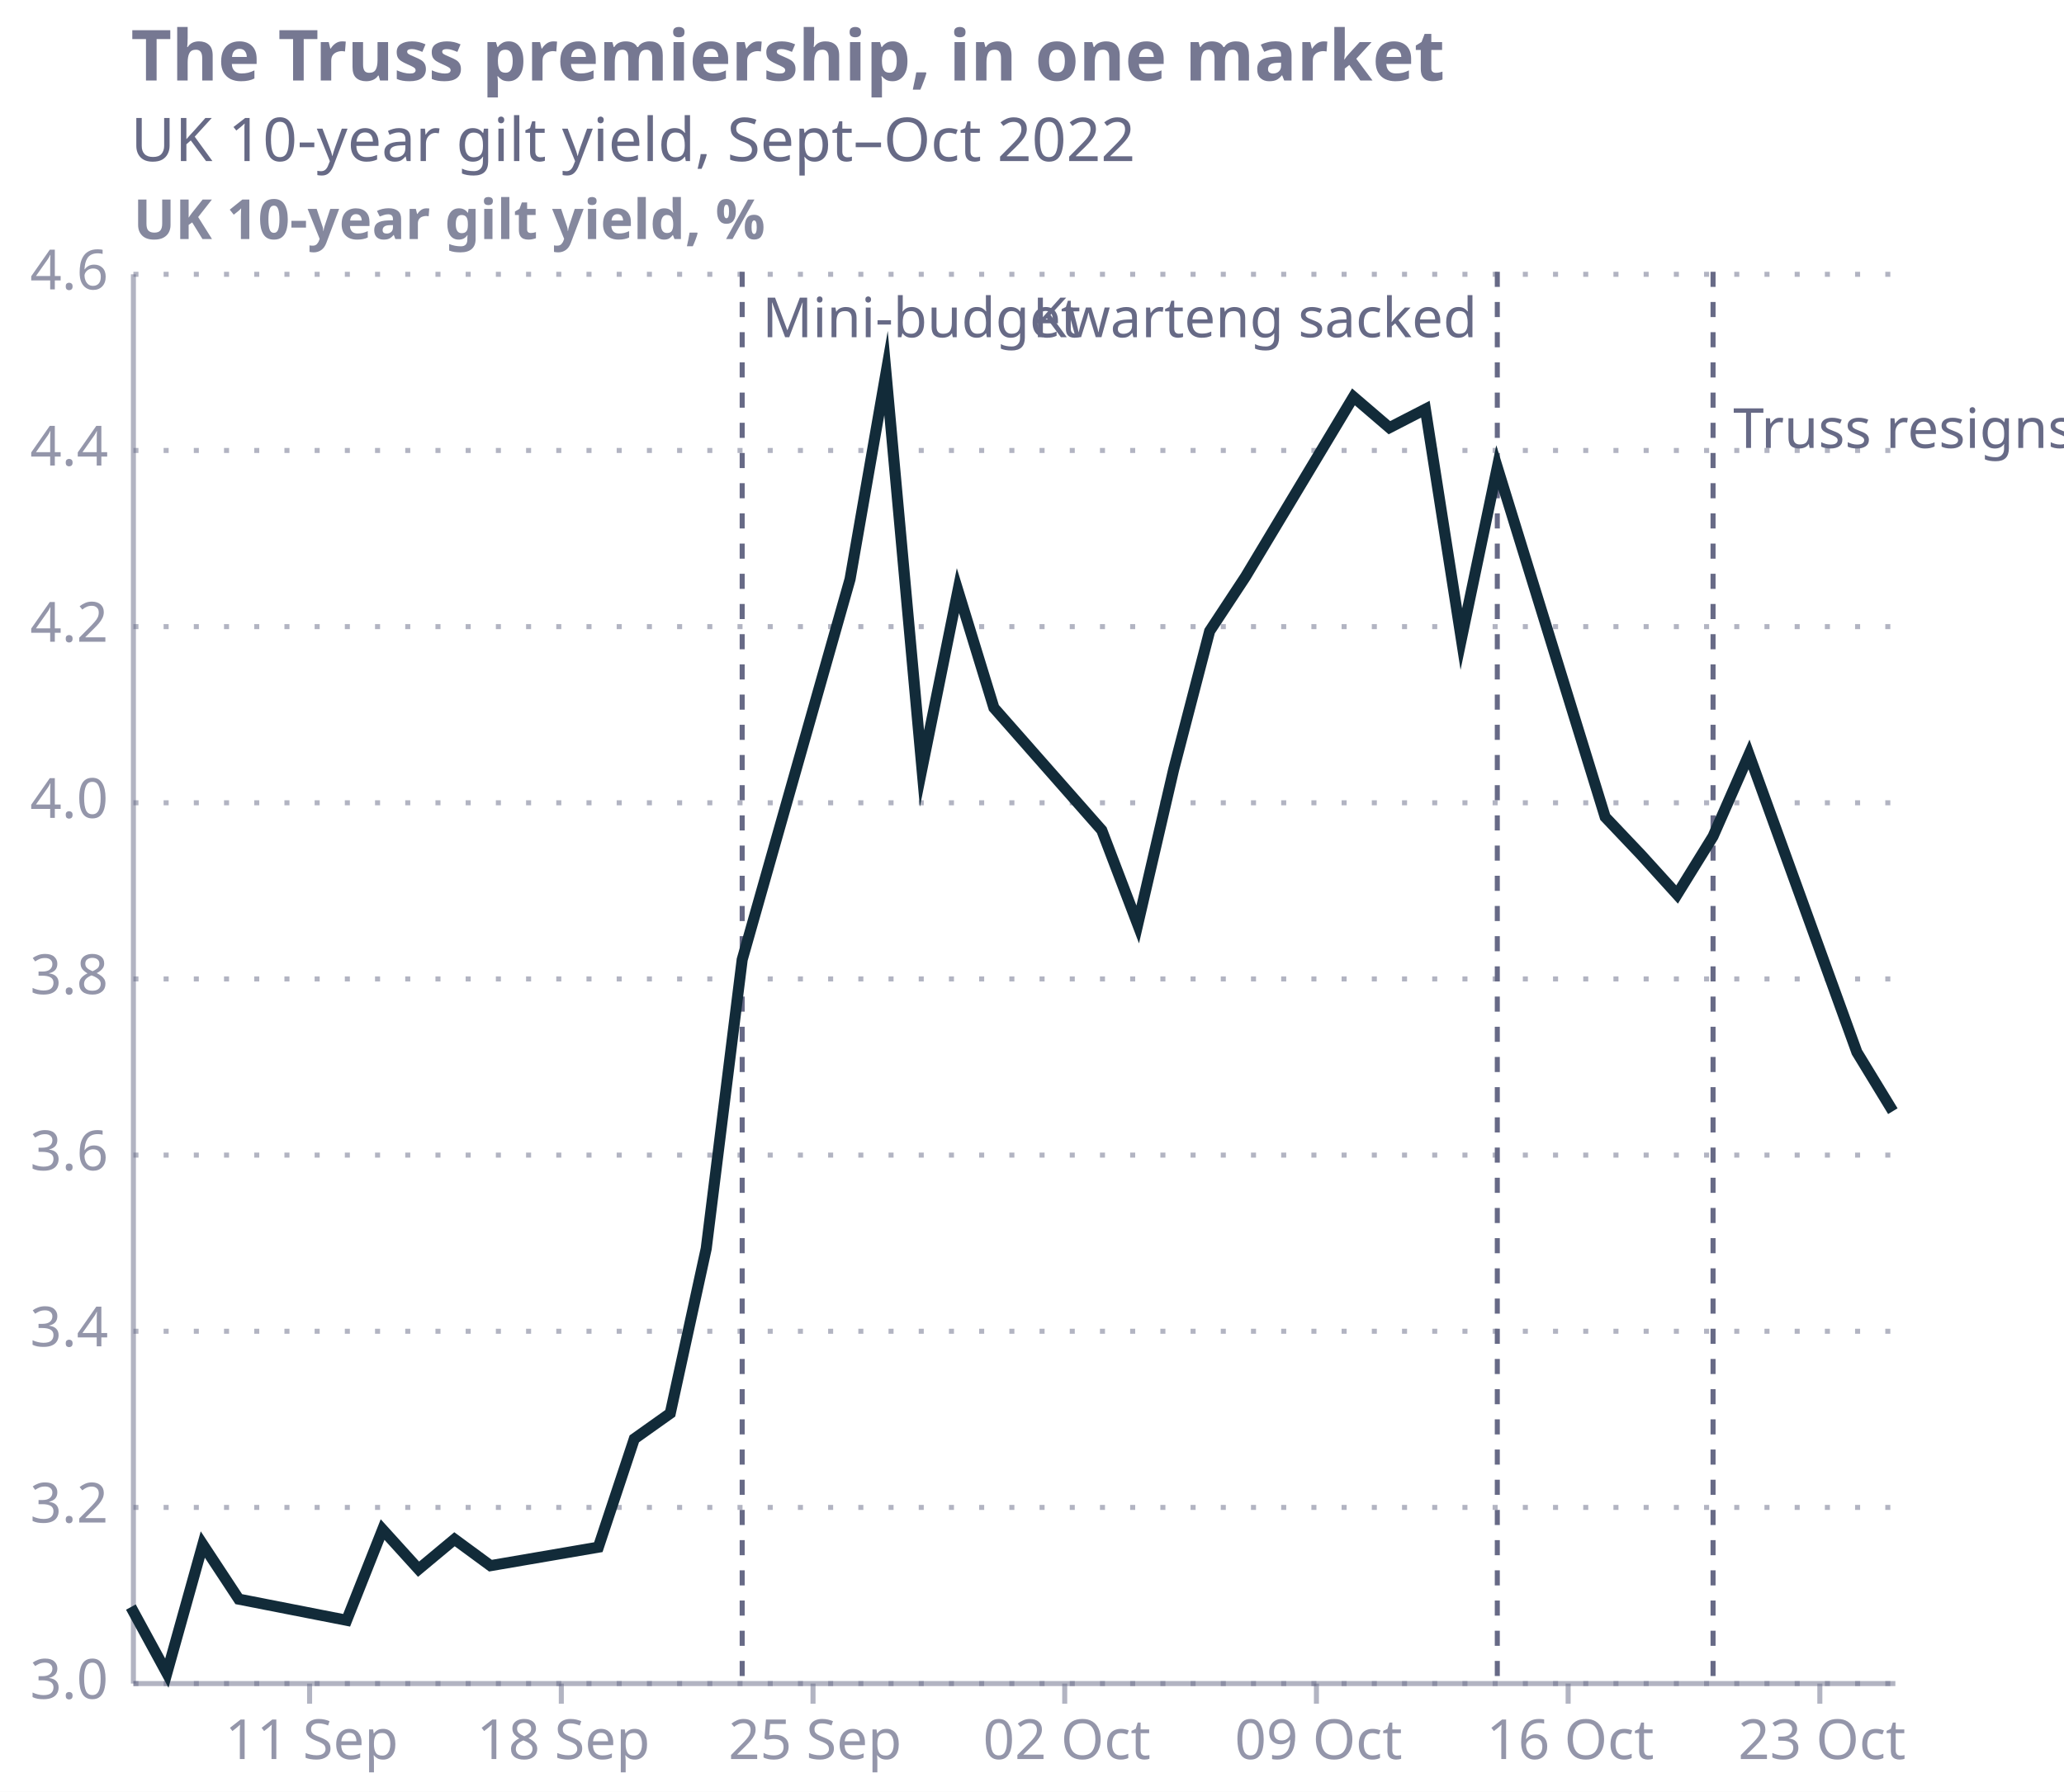
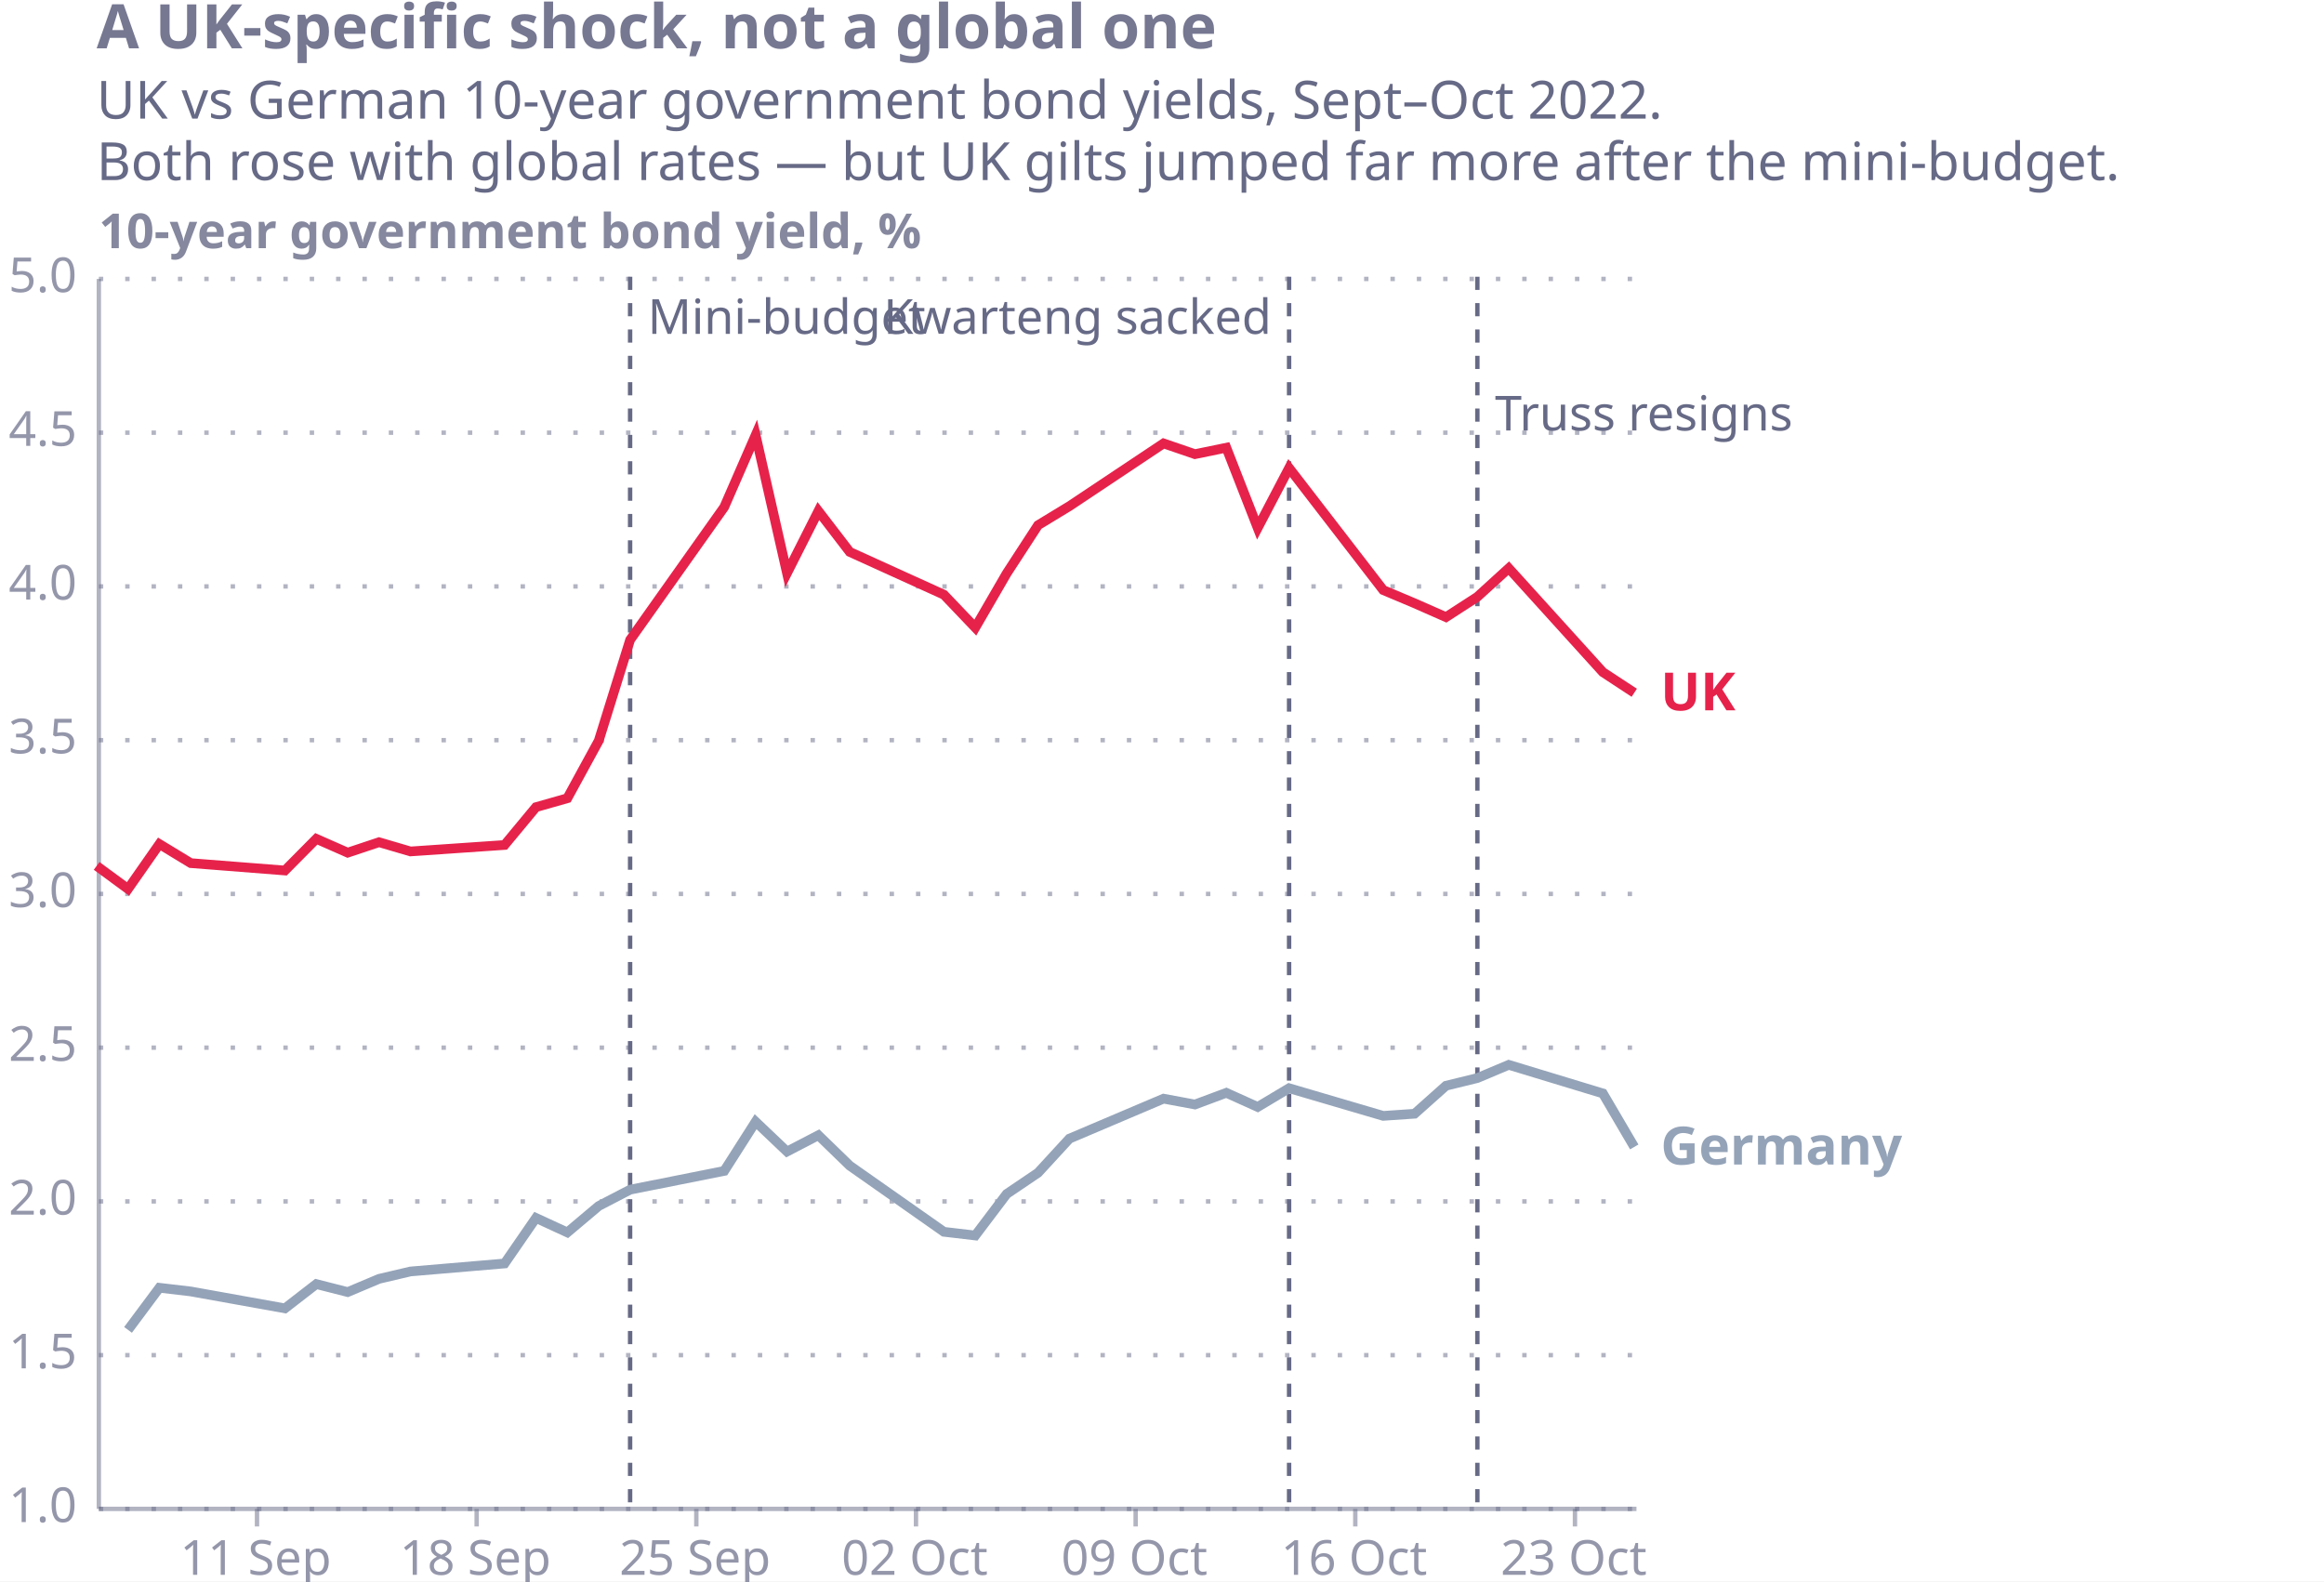
- <svg xmlns="http://www.w3.org/2000/svg" version="1.1" class="marks" width="410" height="356" viewBox="0 0 410 356">
-   <rect width="410" height="356" fill="white" />
-   <g fill="none" stroke-miterlimit="10" transform="translate(26,54)">
+ <svg xmlns="http://www.w3.org/2000/svg" version="1.1" class="marks" width="529" height="360" viewBox="0 0 529 360">
+   <rect width="529" height="360" fill="white" />
+   <g fill="none" stroke-miterlimit="10" transform="translate(22,63)">
    <g class="mark-group role-frame root" role="graphics-object" aria-roledescription="group mark container">
      <g transform="translate(0,0)">
        <path class="background" aria-hidden="true" d="M0,0h350v280h-350Z" />
        <g>
          <g class="mark-group role-axis" aria-hidden="true">
            <g transform="translate(0.5,0.5)">
              <path class="background" aria-hidden="true" d="M0,0h0v0h0Z" pointer-events="none" />
              <g>
                <g class="mark-rule role-axis-grid" pointer-events="none">
                  <line transform="translate(0,280)" x2="350" y2="0" stroke="#676A86" stroke-opacity="0.5" stroke-width="1" stroke-dasharray="1,5" opacity="1" />
                  <line transform="translate(0,245)" x2="350" y2="0" stroke="#676A86" stroke-opacity="0.5" stroke-width="1" stroke-dasharray="1,5" opacity="1" />
                  <line transform="translate(0,210)" x2="350" y2="0" stroke="#676A86" stroke-opacity="0.5" stroke-width="1" stroke-dasharray="1,5" opacity="1" />
                  <line transform="translate(0,175)" x2="350" y2="0" stroke="#676A86" stroke-opacity="0.5" stroke-width="1" stroke-dasharray="1,5" opacity="1" />
                  <line transform="translate(0,140)" x2="350" y2="0" stroke="#676A86" stroke-opacity="0.5" stroke-width="1" stroke-dasharray="1,5" opacity="1" />
                  <line transform="translate(0,105)" x2="350" y2="0" stroke="#676A86" stroke-opacity="0.5" stroke-width="1" stroke-dasharray="1,5" opacity="1" />
                  <line transform="translate(0,70)" x2="350" y2="0" stroke="#676A86" stroke-opacity="0.5" stroke-width="1" stroke-dasharray="1,5" opacity="1" />
                  <line transform="translate(0,35)" x2="350" y2="0" stroke="#676A86" stroke-opacity="0.5" stroke-width="1" stroke-dasharray="1,5" opacity="1" />
                  <line transform="translate(0,0)" x2="350" y2="0" stroke="#676A86" stroke-opacity="0.5" stroke-width="1" stroke-dasharray="1,5" opacity="1" />
                </g>
              </g>
              <path class="foreground" aria-hidden="true" d="" pointer-events="none" display="none" />
            </g>
          </g>
          <g class="mark-group role-axis" role="graphics-symbol" aria-roledescription="axis" aria-label="X-axis for a time scale with values from 06 September to 25 October">
            <g transform="translate(0.5,280.5)">
              <path class="background" aria-hidden="true" d="M0,0h0v0h0Z" pointer-events="none" />
              <g>
                <g class="mark-rule role-axis-tick" pointer-events="none">
-                   <line transform="translate(35,0)" x2="0" y2="4" stroke="#676A86" stroke-opacity="0.5" stroke-width="1" opacity="1" />
-                   <line transform="translate(85,0)" x2="0" y2="4" stroke="#676A86" stroke-opacity="0.5" stroke-width="1" opacity="1" />
-                   <line transform="translate(135,0)" x2="0" y2="4" stroke="#676A86" stroke-opacity="0.5" stroke-width="1" opacity="1" />
-                   <line transform="translate(185,0)" x2="0" y2="4" stroke="#676A86" stroke-opacity="0.5" stroke-width="1" opacity="1" />
-                   <line transform="translate(235,0)" x2="0" y2="4" stroke="#676A86" stroke-opacity="0.5" stroke-width="1" opacity="1" />
-                   <line transform="translate(285,0)" x2="0" y2="4" stroke="#676A86" stroke-opacity="0.5" stroke-width="1" opacity="1" />
-                   <line transform="translate(335,0)" x2="0" y2="4" stroke="#676A86" stroke-opacity="0.5" stroke-width="1" opacity="1" />
+                   <line transform="translate(36,0)" x2="0" y2="4" stroke="#676A86" stroke-opacity="0.5" stroke-width="1" opacity="1" />
+                   <line transform="translate(86,0)" x2="0" y2="4" stroke="#676A86" stroke-opacity="0.5" stroke-width="1" opacity="1" />
+                   <line transform="translate(136,0)" x2="0" y2="4" stroke="#676A86" stroke-opacity="0.5" stroke-width="1" opacity="1" />
+                   <line transform="translate(186,0)" x2="0" y2="4" stroke="#676A86" stroke-opacity="0.5" stroke-width="1" opacity="1" />
+                   <line transform="translate(236,0)" x2="0" y2="4" stroke="#676A86" stroke-opacity="0.5" stroke-width="1" opacity="1" />
+                   <line transform="translate(286,0)" x2="0" y2="4" stroke="#676A86" stroke-opacity="0.5" stroke-width="1" opacity="1" />
+                   <line transform="translate(336,0)" x2="0" y2="4" stroke="#676A86" stroke-opacity="0.5" stroke-width="1" opacity="1" />
                </g>
                <g class="mark-text role-axis-label" pointer-events="none">
-                   <text text-anchor="middle" transform="translate(35.41667,15)" font-family="Circular Std" font-size="11px" fill="#676A86" fill-opacity="0.7" opacity="1">11 Sep</text>
-                   <text text-anchor="middle" transform="translate(85.41667,15)" font-family="Circular Std" font-size="11px" fill="#676A86" fill-opacity="0.7" opacity="1">18 Sep</text>
-                   <text text-anchor="middle" transform="translate(135.4167,15)" font-family="Circular Std" font-size="11px" fill="#676A86" fill-opacity="0.7" opacity="1">25 Sep</text>
-                   <text text-anchor="middle" transform="translate(185.4167,15)" font-family="Circular Std" font-size="11px" fill="#676A86" fill-opacity="0.7" opacity="1">02 Oct</text>
-                   <text text-anchor="middle" transform="translate(235.4167,15)" font-family="Circular Std" font-size="11px" fill="#676A86" fill-opacity="0.7" opacity="1">09 Oct</text>
-                   <text text-anchor="middle" transform="translate(285.4167,15)" font-family="Circular Std" font-size="11px" fill="#676A86" fill-opacity="0.7" opacity="1">16 Oct</text>
-                   <text text-anchor="middle" transform="translate(335.4167,15)" font-family="Circular Std" font-size="11px" fill="#676A86" fill-opacity="0.7" opacity="1">23 Oct</text>
+                   <text text-anchor="middle" transform="translate(35.71429,15)" font-family="Circular Std" font-size="11px" fill="#676A86" fill-opacity="0.7" opacity="1">11 Sep</text>
+                   <text text-anchor="middle" transform="translate(85.71429,15)" font-family="Circular Std" font-size="11px" fill="#676A86" fill-opacity="0.7" opacity="1">18 Sep</text>
+                   <text text-anchor="middle" transform="translate(135.7143,15)" font-family="Circular Std" font-size="11px" fill="#676A86" fill-opacity="0.7" opacity="1">25 Sep</text>
+                   <text text-anchor="middle" transform="translate(185.7143,15)" font-family="Circular Std" font-size="11px" fill="#676A86" fill-opacity="0.7" opacity="1">02 Oct</text>
+                   <text text-anchor="middle" transform="translate(235.7143,15)" font-family="Circular Std" font-size="11px" fill="#676A86" fill-opacity="0.7" opacity="1">09 Oct</text>
+                   <text text-anchor="middle" transform="translate(285.7143,15)" font-family="Circular Std" font-size="11px" fill="#676A86" fill-opacity="0.7" opacity="1">16 Oct</text>
+                   <text text-anchor="middle" transform="translate(335.7143,15)" font-family="Circular Std" font-size="11px" fill="#676A86" fill-opacity="0.7" opacity="1">23 Oct</text>
                </g>
                <g class="mark-rule role-axis-domain" pointer-events="none">
                  <line transform="translate(0,0)" x2="350" y2="0" stroke="#676A86" stroke-opacity="0.5" stroke-width="1" opacity="1" />
                </g>
              </g>
              <path class="foreground" aria-hidden="true" d="" pointer-events="none" display="none" />
            </g>
          </g>
-           <g class="mark-group role-axis" role="graphics-symbol" aria-roledescription="axis" aria-label="Y-axis titled 'UK 10-year gilt yield, %' for a linear scale with values from 3.0 to 4.6">
+           <g class="mark-group role-axis" role="graphics-symbol" aria-roledescription="axis" aria-label="Y-axis titled '10-year government bond yield, %' for a linear scale with values from 1 to 5">
            <g transform="translate(0.5,0.5)">
              <path class="background" aria-hidden="true" d="M0,0h0v0h0Z" pointer-events="none" />
              <g>
                <g class="mark-text role-axis-label" pointer-events="none">
-                   <text text-anchor="end" transform="translate(-5,283)" font-family="Circular Std" font-size="11px" fill="#676A86" fill-opacity="0.7" opacity="1">3.0</text>
-                   <text text-anchor="end" transform="translate(-5,248)" font-family="Circular Std" font-size="11px" fill="#676A86" fill-opacity="0.7" opacity="1">3.2</text>
-                   <text text-anchor="end" transform="translate(-5,213)" font-family="Circular Std" font-size="11px" fill="#676A86" fill-opacity="0.7" opacity="1">3.4</text>
-                   <text text-anchor="end" transform="translate(-5,178)" font-family="Circular Std" font-size="11px" fill="#676A86" fill-opacity="0.7" opacity="1">3.6</text>
-                   <text text-anchor="end" transform="translate(-5,143)" font-family="Circular Std" font-size="11px" fill="#676A86" fill-opacity="0.7" opacity="1">3.8</text>
-                   <text text-anchor="end" transform="translate(-5,108)" font-family="Circular Std" font-size="11px" fill="#676A86" fill-opacity="0.7" opacity="1">4.0</text>
-                   <text text-anchor="end" transform="translate(-5,73)" font-family="Circular Std" font-size="11px" fill="#676A86" fill-opacity="0.7" opacity="1">4.2</text>
-                   <text text-anchor="end" transform="translate(-5,38)" font-family="Circular Std" font-size="11px" fill="#676A86" fill-opacity="0.7" opacity="1">4.4</text>
-                   <text text-anchor="end" transform="translate(-5,3)" font-family="Circular Std" font-size="11px" fill="#676A86" fill-opacity="0.7" opacity="1">4.6</text>
+                   <text text-anchor="end" transform="translate(-5,283)" font-family="Circular Std" font-size="11px" fill="#676A86" fill-opacity="0.7" opacity="1">1.0</text>
+                   <text text-anchor="end" transform="translate(-5,248)" font-family="Circular Std" font-size="11px" fill="#676A86" fill-opacity="0.7" opacity="1">1.5</text>
+                   <text text-anchor="end" transform="translate(-5,213)" font-family="Circular Std" font-size="11px" fill="#676A86" fill-opacity="0.7" opacity="1">2.0</text>
+                   <text text-anchor="end" transform="translate(-5,178)" font-family="Circular Std" font-size="11px" fill="#676A86" fill-opacity="0.7" opacity="1">2.5</text>
+                   <text text-anchor="end" transform="translate(-5,143)" font-family="Circular Std" font-size="11px" fill="#676A86" fill-opacity="0.7" opacity="1">3.0</text>
+                   <text text-anchor="end" transform="translate(-5,108)" font-family="Circular Std" font-size="11px" fill="#676A86" fill-opacity="0.7" opacity="1">3.5</text>
+                   <text text-anchor="end" transform="translate(-5,73)" font-family="Circular Std" font-size="11px" fill="#676A86" fill-opacity="0.7" opacity="1">4.0</text>
+                   <text text-anchor="end" transform="translate(-5,38)" font-family="Circular Std" font-size="11px" fill="#676A86" fill-opacity="0.7" opacity="1">4.5</text>
+                   <text text-anchor="end" transform="translate(-5,3)" font-family="Circular Std" font-size="11px" fill="#676A86" fill-opacity="0.7" opacity="1">5.0</text>
                </g>
                <g class="mark-rule role-axis-domain" pointer-events="none">
                  <line transform="translate(0,280)" x2="0" y2="-280" stroke="#676A86" stroke-opacity="0.5" stroke-width="1" opacity="1" />
                </g>
                <g class="mark-text role-axis-title" pointer-events="none">
-                   <text text-anchor="start" transform="translate(0,-7)" font-family="Circular Std" font-size="11px" font-weight="bold" fill="#676A86" fill-opacity="0.8" opacity="1">UK 10-year gilt yield, %</text>
+                   <text text-anchor="start" transform="translate(0,-7)" font-family="Circular Std" font-size="11px" font-weight="bold" fill="#676A86" fill-opacity="0.8" opacity="1">10-year government bond yield, %</text>
                </g>
              </g>
              <path class="foreground" aria-hidden="true" d="" pointer-events="none" display="none" />
            </g>
          </g>
          <g class="mark-rule role-mark layer_0_marks" role="graphics-object" aria-roledescription="rule mark container">
            <line aria-label="date: Sep 23, 2022" role="graphics-symbol" aria-roledescription="rule mark" transform="translate(121.4286,0)" x2="0" y2="280" stroke="#676A86" stroke-width="1" stroke-dasharray="3,3" />
            <line aria-label="date: Oct 14, 2022" role="graphics-symbol" aria-roledescription="rule mark" transform="translate(271.4286,0)" x2="0" y2="280" stroke="#676A86" stroke-width="1" stroke-dasharray="3,3" />
            <line aria-label="date: Oct 20, 2022" role="graphics-symbol" aria-roledescription="rule mark" transform="translate(314.2857,0)" x2="0" y2="280" stroke="#676A86" stroke-width="1" stroke-dasharray="3,3" />
          </g>
-           <g class="mark-line role-mark layer_1_marks" role="graphics-object" aria-roledescription="line mark container">
-             <path aria-label="date: 06 Sep; UK 10-year gilt yield, %: 3.084" role="graphics-symbol" aria-roledescription="line mark" d="M0,265.3L7.143,278.425L14.286,252.875L21.429,263.725L42.857,267.925L50,249.9L57.143,257.775L64.286,251.825L71.429,257.075L92.857,253.4L100,231.875L107.143,226.8L114.286,194.075L121.429,136.675L142.857,61.075L150,20.125L157.143,98.7L164.286,63.35L171.429,86.625L192.857,110.95L200,129.675L207.143,98.875L214.286,71.4L221.429,60.55L242.857,24.85L250,30.975L257.143,27.3L264.286,72.975L271.429,38.85L292.857,108.325L300,115.85L307.143,123.725L314.286,112.175L321.429,95.9L342.857,155.05L350,166.775" stroke="#122b39" stroke-width="2.2" />
+           <g class="mark-group role-scope layer_1_pathgroup" role="graphics-object" aria-roledescription="group mark container">
+             <g transform="translate(0,0)">
+               <path class="background" aria-hidden="true" d="M0,0h350v280h-350Z" />
+               <g>
+                 <g class="mark-line role-mark layer_1_marks" role="graphics-object" aria-roledescription="line mark container">
+                   <path aria-label="date: 06 Sep; 10-year government bond yield, %: 3.084; country: UK" role="graphics-symbol" aria-roledescription="line mark" d="M0,134.12L7.143,139.37L14.286,129.15L21.429,133.49L42.857,135.17L50,127.96L57.143,131.11L64.286,128.73L71.429,130.83L92.857,129.36L100,120.75L107.143,118.72L114.286,105.63L121.429,82.67L142.857,52.43L150,36.05L157.143,67.48L164.286,53.34L171.429,62.65L192.857,72.38L200,79.87L207.143,67.55L214.286,56.56L221.429,52.22L242.857,37.94L250,40.39L257.143,38.92L264.286,57.19L271.429,43.54L292.857,71.33L300,74.34L307.143,77.49L314.286,72.87L321.429,66.36L342.857,90.02L350,94.71" stroke="#E6224B" stroke-width="2.2" />
+                 </g>
+               </g>
+               <path class="foreground" aria-hidden="true" d="" display="none" />
+             </g>
+             <g transform="translate(0,0)">
+               <path class="background" aria-hidden="true" d="M0,0h350v280h-350Z" />
+               <g>
+                 <g class="mark-line role-mark layer_1_marks" role="graphics-object" aria-roledescription="line mark container">
+                   <path aria-label="date: 07 Sep; 10-year government bond yield, %: 1.575; country: Germany" role="graphics-symbol" aria-roledescription="line mark" d="M7.143,239.75L14.286,230.16L21.429,231L42.857,234.85L50,229.32L57.143,231.14L64.286,228.13L71.429,226.45L92.857,224.63L100,214.27L107.143,217.56L114.286,211.54L121.429,207.83L142.857,203.56L150,192.36L157.143,199.15L164.286,195.44L171.429,202.37L192.857,217.42L200,218.26L207.143,208.81L214.286,203.98L221.429,196.21L242.857,187.11L250,188.44L257.143,185.78L264.286,189L271.429,184.73L292.857,191.03L300,190.54L307.143,184.17L314.286,182.42L321.429,179.41L342.857,185.92L350,198.1" stroke="#94a3b8" stroke-width="2.2" />
+                 </g>
+               </g>
+               <path class="foreground" aria-hidden="true" d="" display="none" />
+             </g>
          </g>
-           <g class="mark-text role-mark layer_2_layer_0_marks" role="graphics-object" aria-roledescription="text mark container">
+           <g class="mark-text role-mark layer_2_marks" role="graphics-object" aria-roledescription="text mark container">
+             <text aria-label="Max of date: Oct 25, 2022; yield for max date: 3.647; country: UK" role="graphics-symbol" aria-roledescription="text mark" text-anchor="start" transform="translate(356,98.71)" font-family="Circular Std" font-size="12px" font-weight="bold" fill="#E6224B">UK</text>
+             <text aria-label="Max of date: Oct 25, 2022; yield for max date: 2.17; country: Germany" role="graphics-symbol" aria-roledescription="text mark" text-anchor="start" transform="translate(356,202.1)" font-family="Circular Std" font-size="12px" font-weight="bold" fill="#94a3b8">Germany</text>
+           </g>
+           <g class="mark-text role-mark layer_3_layer_0_marks" role="graphics-object" aria-roledescription="text mark container">
            <text aria-label="date: Sep 23, 2022; label: Mini-budget" role="graphics-symbol" aria-roledescription="text mark" text-anchor="start" transform="translate(125.4286,13)" font-family="Circular Std" font-size="11px" fill="#676A86">Mini-budget</text>
          </g>
-           <g class="mark-text role-mark layer_2_layer_1_marks" role="graphics-object" aria-roledescription="text mark container">
+           <g class="mark-text role-mark layer_3_layer_1_marks" role="graphics-object" aria-roledescription="text mark container">
            <text aria-label="date: Oct 14, 2022; label: Kwarteng sacked" role="graphics-symbol" aria-roledescription="text mark" text-anchor="end" transform="translate(267.4286,13)" font-family="Circular Std" font-size="11px" fill="#676A86">Kwarteng sacked</text>
          </g>
-           <g class="mark-text role-mark layer_2_layer_2_marks" role="graphics-object" aria-roledescription="text mark container">
+           <g class="mark-text role-mark layer_3_layer_2_marks" role="graphics-object" aria-roledescription="text mark container">
            <text aria-label="date: Oct 20, 2022; label: Truss resigns" role="graphics-symbol" aria-roledescription="text mark" text-anchor="start" transform="translate(318.2857,35)" font-family="Circular Std" font-size="11px" fill="#676A86">Truss resigns</text>
          </g>
          <g class="mark-group role-title">
-             <g transform="translate(0,-49)">
+             <g transform="translate(0,-63)">
              <path class="background" aria-hidden="true" d="M0,0h0v0h0Z" pointer-events="none" />
              <g>
-                 <g class="mark-text role-title-text" role="graphics-symbol" aria-roledescription="title" aria-label="Title text 'The Truss premiership, in one market'" pointer-events="none">
-                   <text text-anchor="start" transform="translate(0,11)" font-family="Circular Std" font-size="14px" font-weight="bold" fill="#676A86E6" opacity="1">The Truss premiership, in one market</text>
+                 <g class="mark-text role-title-text" role="graphics-symbol" aria-roledescription="title" aria-label="Title text 'A UK-specific shock, not a global one'" pointer-events="none">
+                   <text text-anchor="start" transform="translate(0,11)" font-family="Circular Std" font-size="14px" font-weight="bold" fill="#676A86E6" opacity="1">A UK-specific shock, not a global one</text>
                </g>
-                 <g class="mark-text role-title-subtitle" role="graphics-symbol" aria-roledescription="subtitle" aria-label="Subtitle text 'UK 10-year gilt yield, Sept–Oct 2022'" pointer-events="none">
-                   <text text-anchor="start" transform="translate(0,27)" font-family="Circular Std" font-size="12px" fill="#676A86" opacity="1">UK 10-year gilt yield, Sept–Oct 2022</text>
+                 <g class="mark-text role-title-subtitle" role="graphics-symbol" aria-roledescription="subtitle" aria-label="Subtitle text 'UK vs German 10-year government bond yields, Sept–Oct 2022. Both rose with global rates — but UK gilts jumped far more after the mini-budget.'" pointer-events="none">
+                   <text text-anchor="start" transform="translate(0,27)" font-family="Circular Std" font-size="12px" fill="#676A86" opacity="1">
+                     <tspan>UK vs German 10-year government bond yields, Sept–Oct 2022.</tspan>
+                     <tspan x="0" dy="14">Both rose with global rates — but UK gilts jumped far more after the mini-budget.</tspan>
+                   </text>
                </g>
              </g>
              <path class="foreground" aria-hidden="true" d="" pointer-events="none" display="none" />
            </g>
          </g>
        </g>
        <path class="foreground" aria-hidden="true" d="" display="none" />
      </g>
    </g>
  </g>
</svg>
